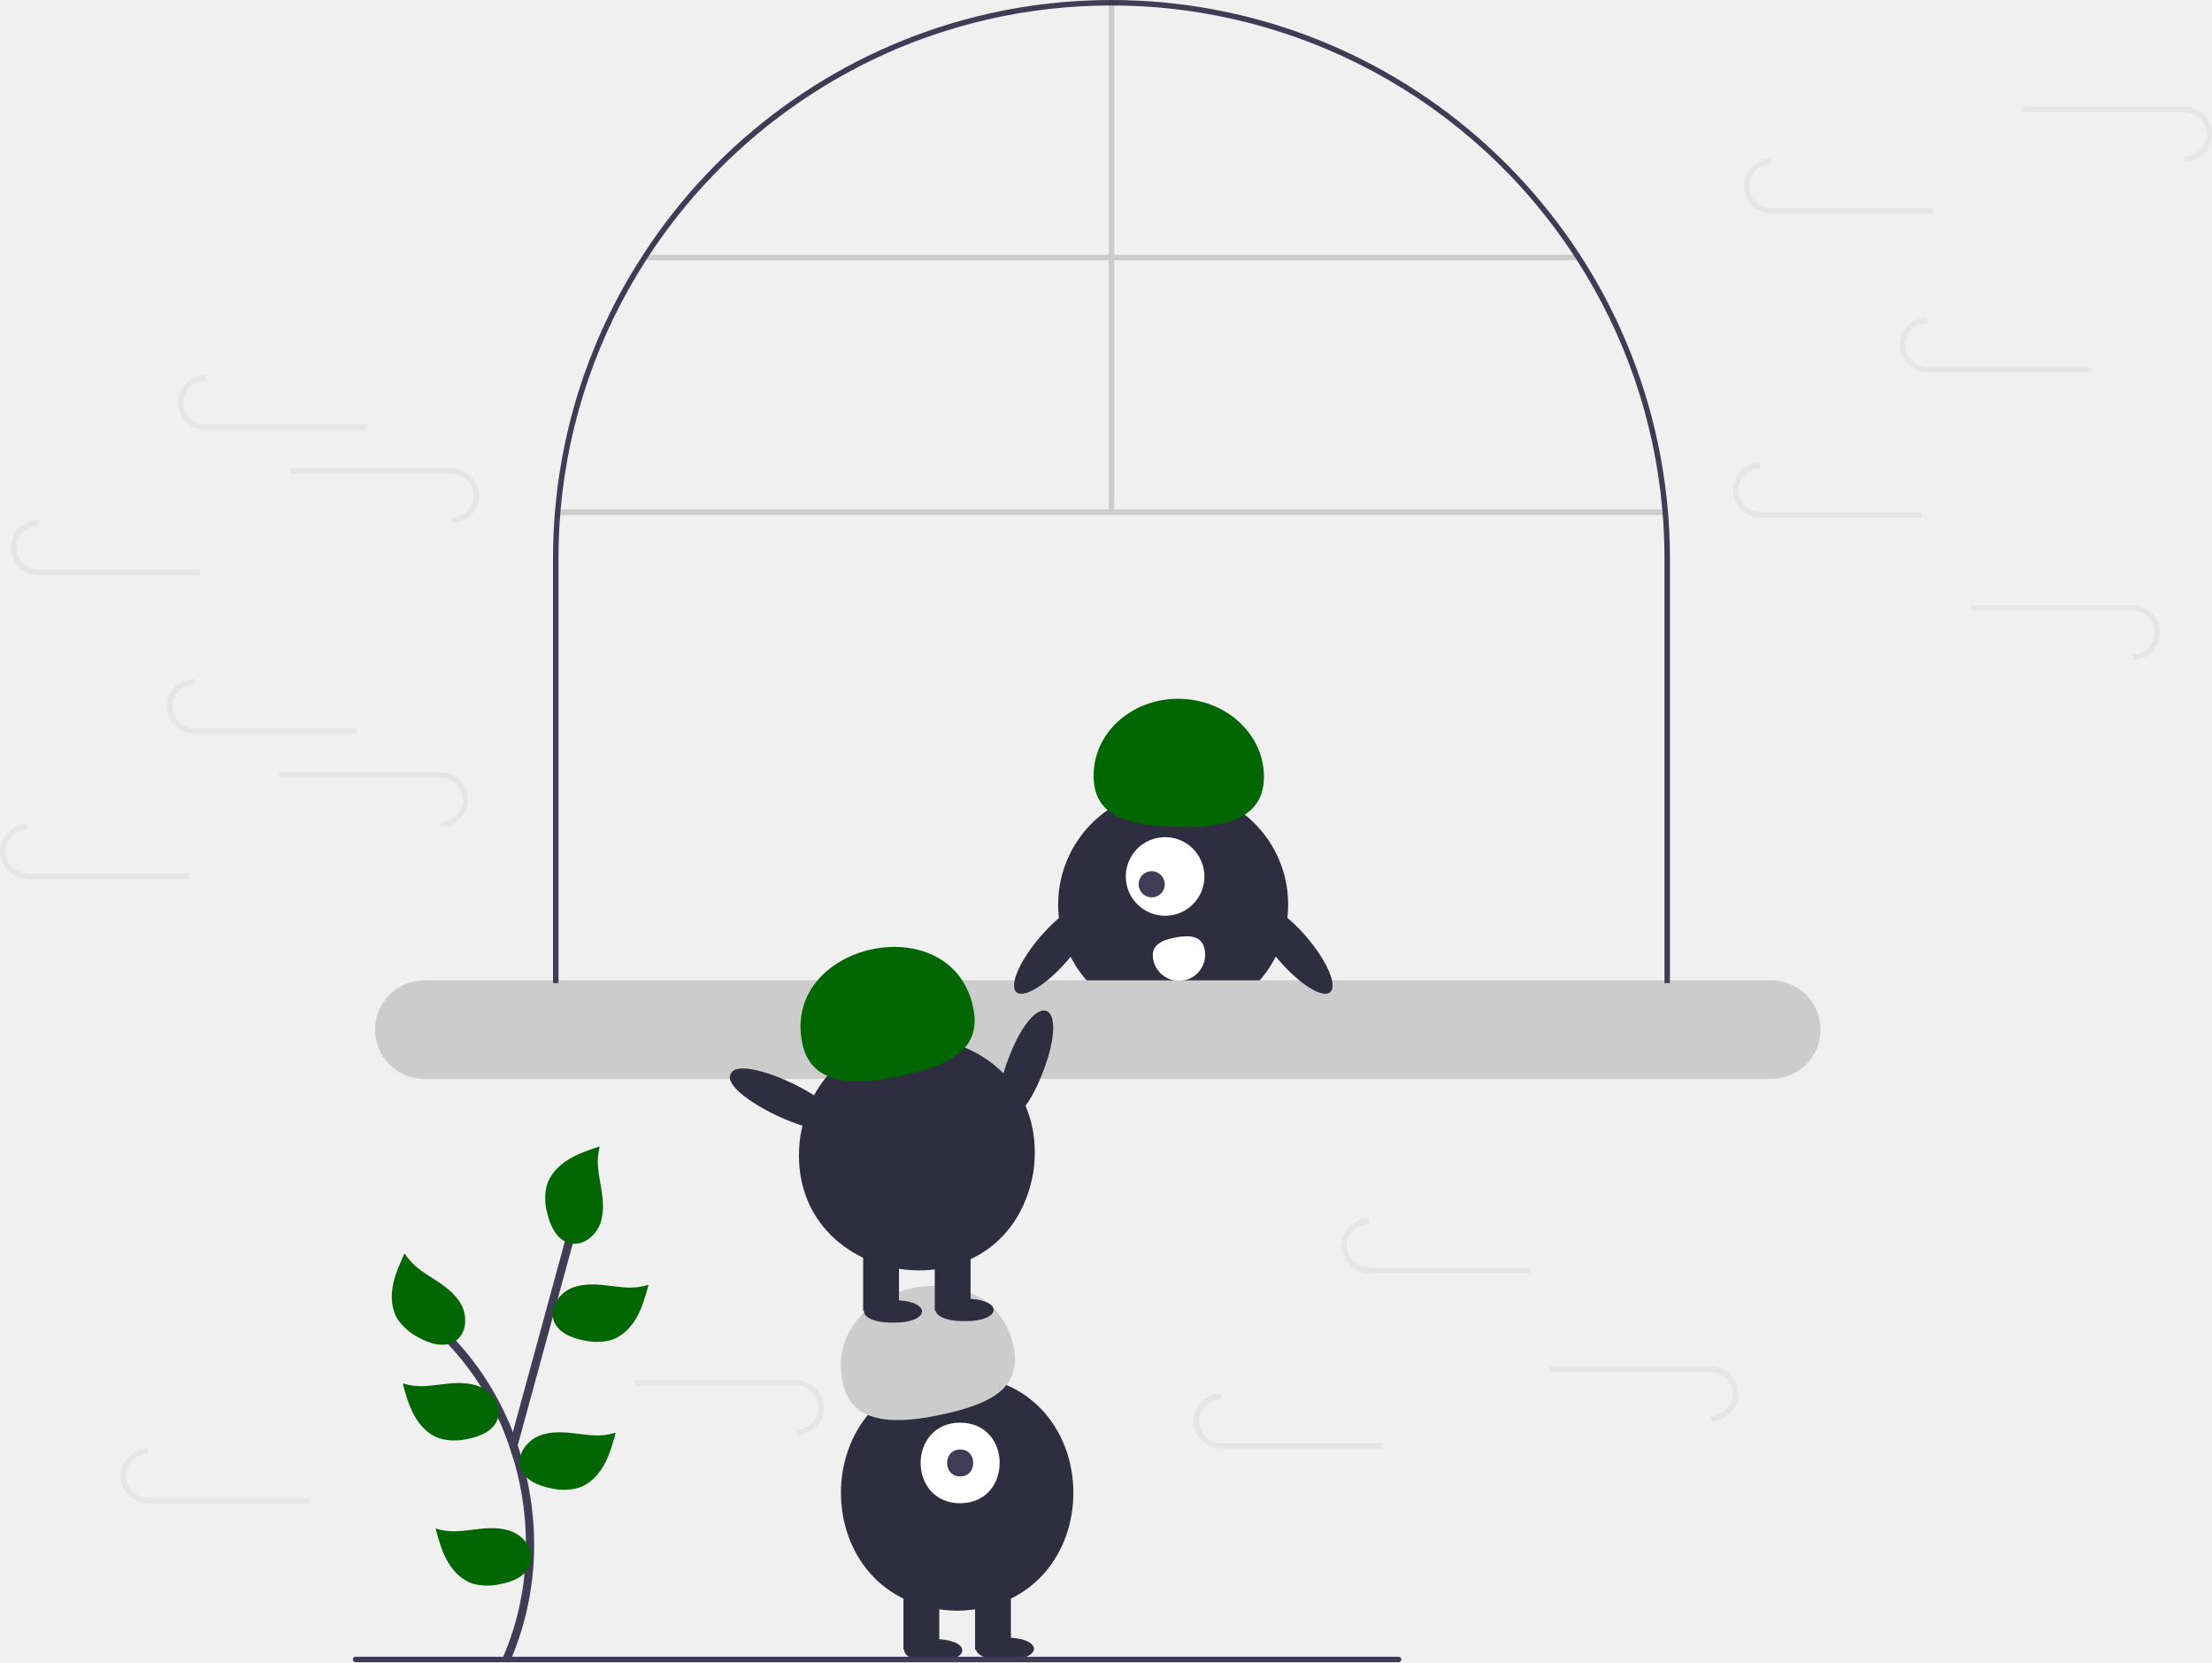
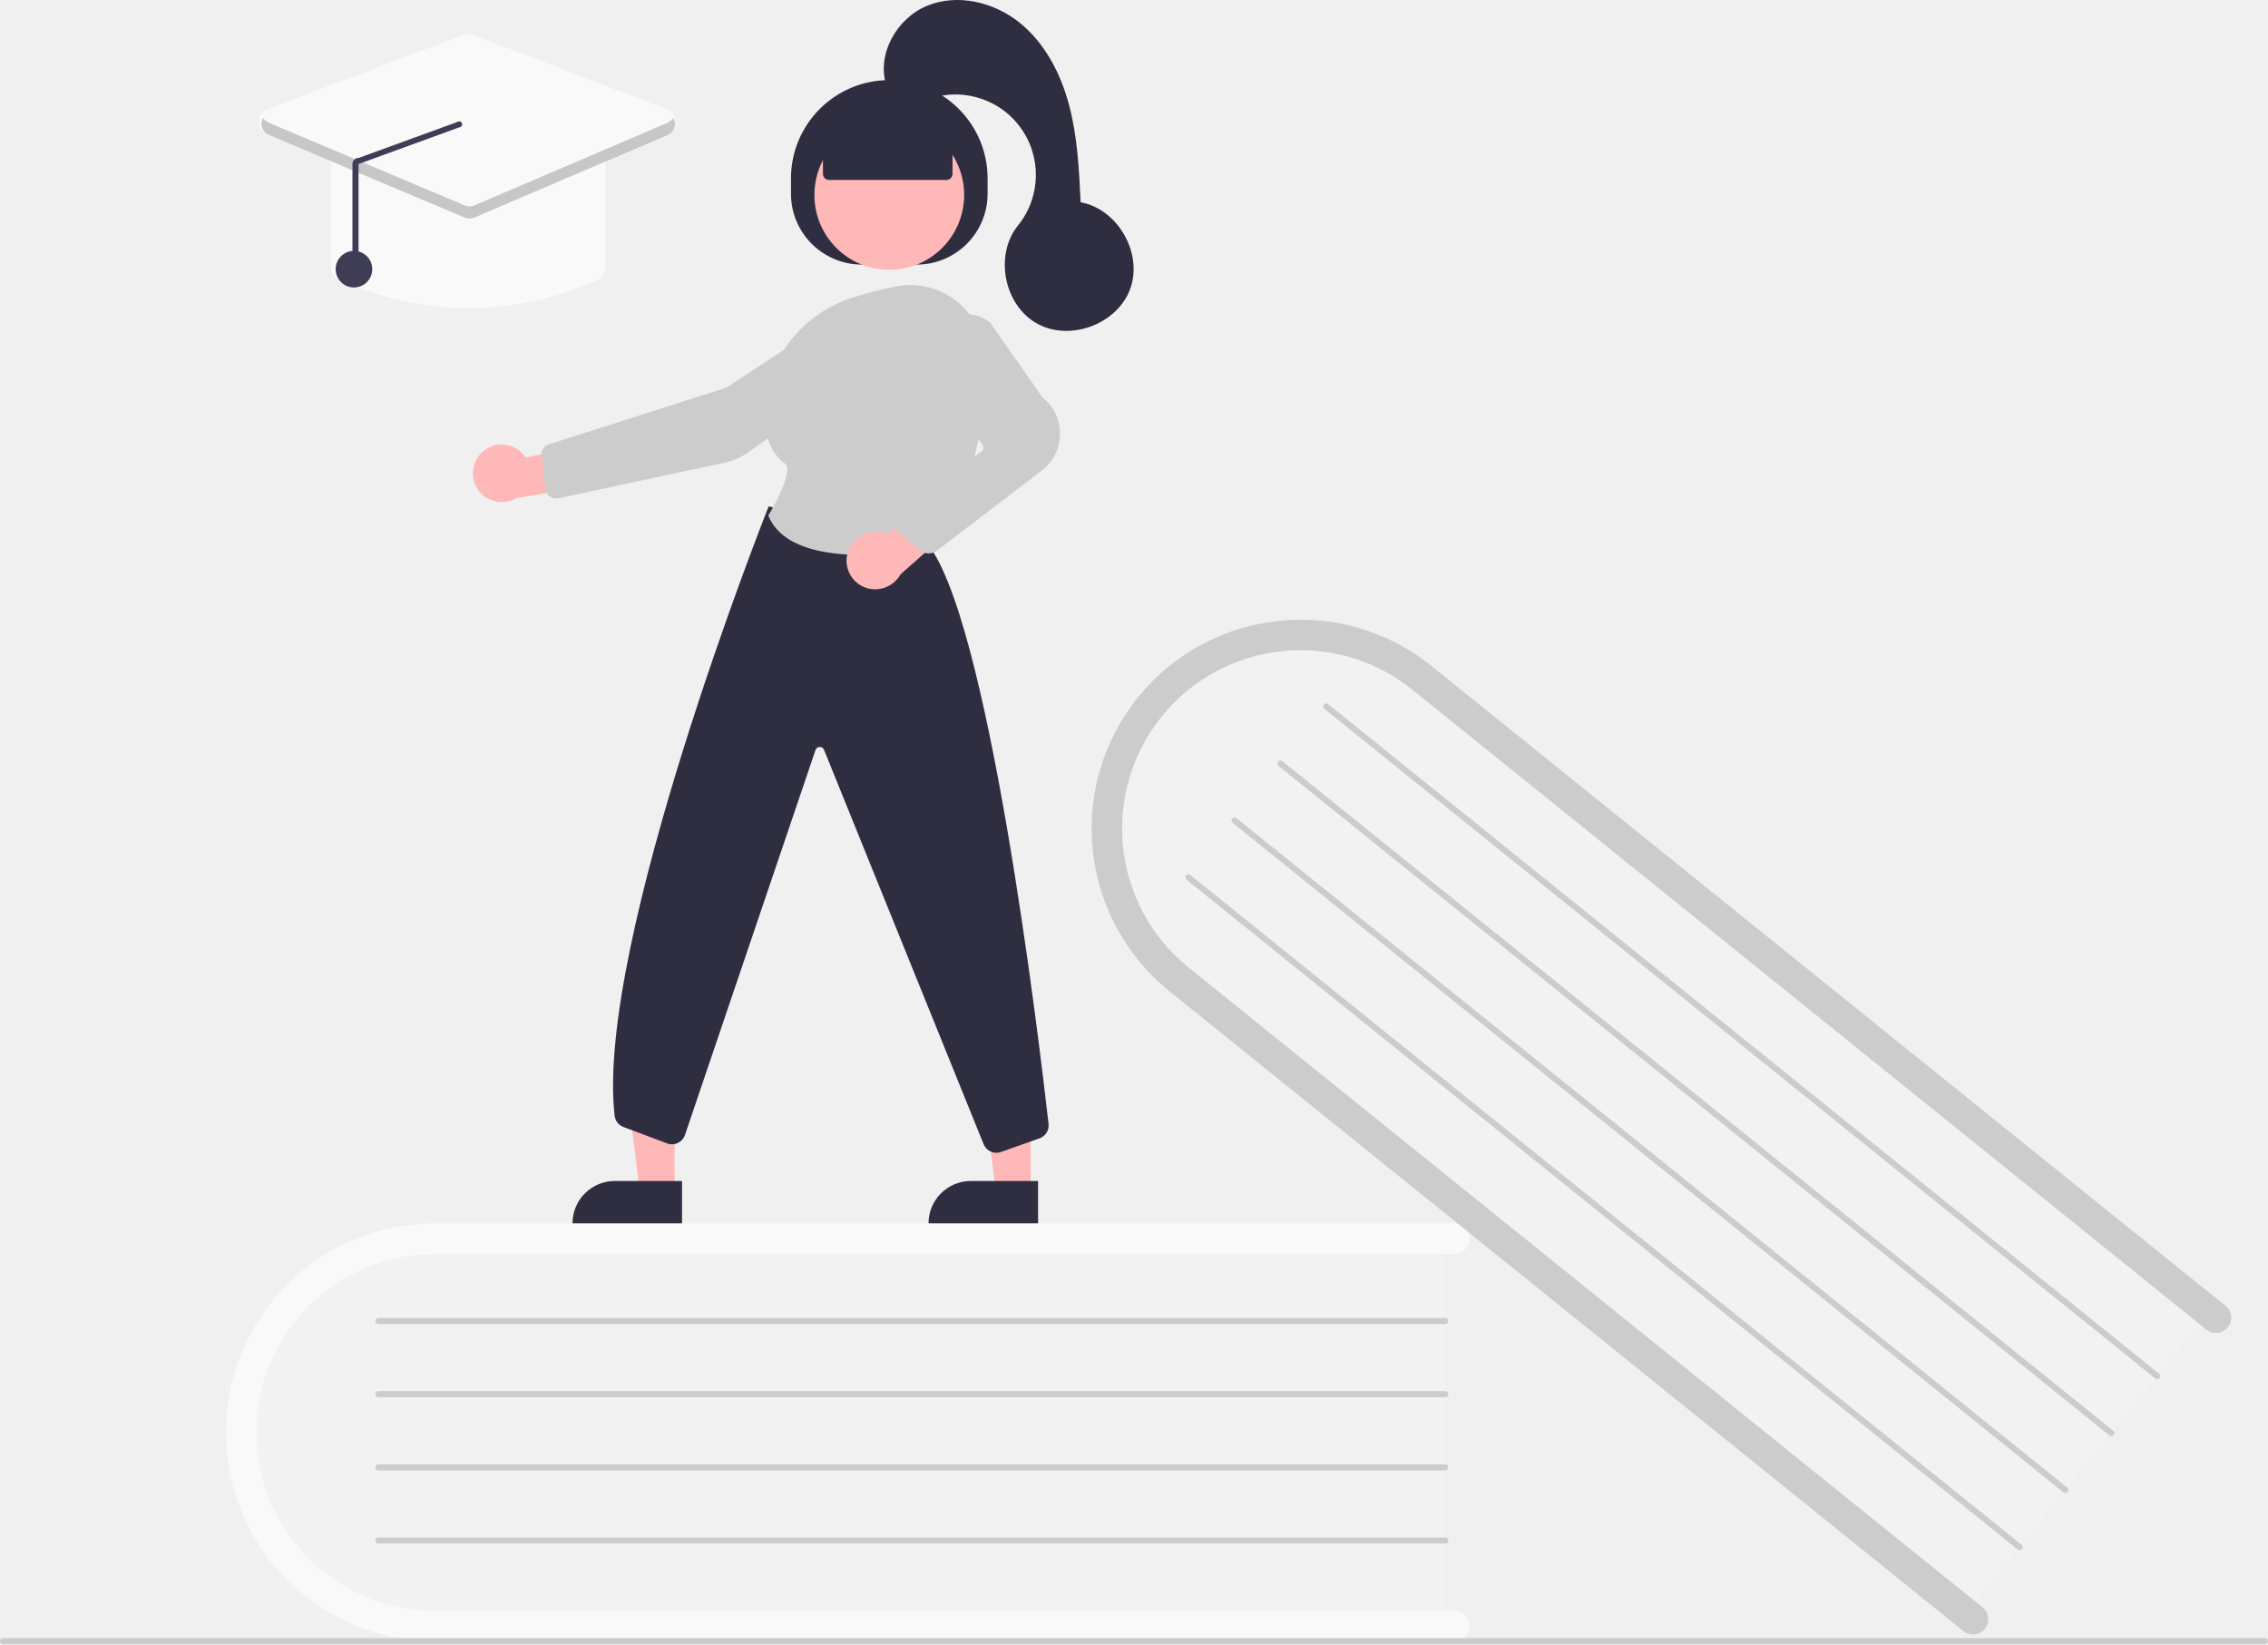
- <svg xmlns="http://www.w3.org/2000/svg" id="ae81c40f-6eb7-45b1-b509-6cf6baf1840d" data-name="Layer 1" width="808" height="607.018" viewBox="0 0 808 607.018">
-   <rect x="203.7" y="186.04" width="405.24" height="2" fill="#ccc" />
-   <rect x="405" y="1.002" width="2" height="186.036" fill="#ccc" />
-   <rect x="235.35" y="93.02" width="341.3" height="2" fill="#ccc" />
-   <path d="M666.54,476.833a41.97,41.97,0,0,1-10.39,27.66c-.6.69-1.23,1.35-1.87,2h-59.5c-.64-.65-1.27-1.31-1.87-2a41.846,41.846,0,0,1-8.59-15.45s.01,0,0-.01a42.017,42.017,0,0,1-1.8-12.2,40.808,40.808,0,0,1,.31-5.09,42.013,42.013,0,0,1,83.39-.11A42.463,42.463,0,0,1,666.54,476.833Z" transform="translate(-196 -146.4908)" fill="#2f2e41" />
-   <polygon points="375.58 360.002 370.44 360.002 374.43 358.002 374.55 357.942 374.58 358.002 375.58 360.002" fill="#2f2e41" />
-   <polygon points="410.61 360.002 405.47 360.002 406.47 358.002 406.5 357.942 406.62 358.002 410.61 360.002" fill="#2f2e41" />
-   <circle cx="425.588" cy="320.067" r="14.359" fill="#fff" />
-   <ellipse cx="616.686" cy="469.411" rx="4.766" ry="4.8" transform="translate(-347.3005 427.0596) rotate(-45)" fill="#3f3d56" />
-   <path d="M657.671,431.129c.632-15.554-12.773-28.728-29.941-29.425s-31.597,11.346-32.229,26.9,11.302,19.087,28.47,19.785S657.039,446.683,657.671,431.129Z" transform="translate(-196 -146.4908)" fill="#026702" />
-   <path d="M636.068,493.391a9.572,9.572,0,1,1-18.835,3.429l-.003-.018c-.942-5.202,3.08-7.043,8.283-7.985S635.126,488.189,636.068,493.391Z" transform="translate(-196 -146.4908)" fill="#fff" />
-   <path d="M843,504.491H351a18,18,0,0,0,0,36H843a18,18,0,0,0,0-36Z" transform="translate(-196 -146.4908)" fill="#ccc" />
-   <path d="M806,350.491v155h-2v-155q0-8.055-.63-15.96c-.05-.67-.1-1.33-.16-2a200.662,200.662,0,0,0-31.2-91.02c-.43-.67-.86-1.33-1.3-2a201.969,201.969,0,0,0-167.71-91.01c-.33-.01-.67-.01-1-.01s-.67,0-1,.01q-5.685.015-11.28.36a200.469,200.469,0,0,0-43.17,7.37,199.601,199.601,0,0,0-23.43,8.3,203.248,203.248,0,0,0-89.83,74.98c-.44.67-.87,1.33-1.3,2a200.662,200.662,0,0,0-31.2,91.02c-.06.67-.11,1.33-.16,2Q400,342.436,400,350.491v155h-2v-155q0-9.12.79-18.03a202.465,202.465,0,0,1,32.25-93.15,204.174,204.174,0,0,1,116.58-85.46,202.849,202.849,0,0,1,43.02-7.04q5.64-.315,11.36-.32a204.228,204.228,0,0,1,203.21,186.02Q805.99,341.391,806,350.491Z" transform="translate(-196 -146.4908)" fill="#3f3d56" />
-   <path d="M545.635,648.565c56.612.967,56.603,85.176-.002,86.135C489.023,733.733,489.032,649.524,545.635,648.565Z" transform="translate(-196 -146.4908)" fill="#2f2e41" />
-   <rect x="330.01" y="578.941" width="13.084" height="23.442" fill="#2f2e41" />
-   <rect x="356.177" y="578.941" width="13.084" height="23.442" fill="#2f2e41" />
-   <path d="M536.913,745.058c14.138-.1,14.138,8.278-.001,8.177C522.775,753.335,522.775,744.957,536.913,745.058Z" transform="translate(-196 -146.4908)" fill="#2f2e41" />
-   <path d="M563.08,744.513c14.138-.1,14.138,8.278-.001,8.177C548.943,752.79,548.943,744.411,563.08,744.513Z" transform="translate(-196 -146.4908)" fill="#2f2e41" />
-   <path d="M546.726,666.01c19.25.086,19.248,29.355-.001,29.438C527.476,695.362,527.478,666.094,546.726,666.01Z" transform="translate(-196 -146.4908)" fill="#fff" />
-   <path d="M546.726,675.823c6.366-.093,6.366,9.907-0,9.813C540.36,685.729,540.36,675.729,546.726,675.823Z" transform="translate(-196 -146.4908)" fill="#3f3d56" />
-   <path d="M503.859,651.581c-8.091-36.891,53.888-50.724,62.251-13.898,3.477,15.572-7.915,21.316-25.105,25.154S507.336,667.155,503.859,651.581Z" transform="translate(-196 -146.4908)" fill="#ccc" />
-   <path d="M564.409,532.946c10.033-26.274,22.679-21.439,12.629,4.828C567.005,564.047,554.359,559.213,564.409,532.946Z" transform="translate(-196 -146.4908)" fill="#2f2e41" />
-   <path d="M488.405,560.983c10.023-55.726,93.143-42.229,85.022,13.799C563.405,630.507,480.284,617.009,488.405,560.983Z" transform="translate(-196 -146.4908)" fill="#2f2e41" />
-   <rect x="315.291" y="455.191" width="13.084" height="23.442" fill="#2f2e41" />
-   <rect x="341.458" y="455.191" width="13.084" height="23.442" fill="#2f2e41" />
-   <path d="M522.194,621.307c14.138-.1,14.138,8.278-.001,8.177C508.056,629.585,508.056,621.206,522.194,621.307Z" transform="translate(-196 -146.4908)" fill="#2f2e41" />
-   <path d="M548.361,620.762c14.138-.1,14.138,8.278-.001,8.177C534.224,629.04,534.223,620.661,548.361,620.762Z" transform="translate(-196 -146.4908)" fill="#2f2e41" />
-   <path d="M489.139,527.831c-8.091-36.891,53.888-50.724,62.251-13.898,3.477,15.572-7.915,21.316-25.105,25.154S492.617,543.404,489.139,527.831Z" transform="translate(-196 -146.4908)" fill="#026702" />
-   <path d="M462.952,538.671c3.044-8.19,43.332,10.918,38.912,18.457C498.821,565.317,458.532,546.209,462.952,538.671Z" transform="translate(-196 -146.4908)" fill="#2f2e41" />
-   <ellipse cx="668.205" cy="492.895" rx="6.594" ry="21.006" transform="translate(-355.8591 407.6664) rotate(-40.64516)" fill="#2f2e41" />
-   <ellipse cx="580.971" cy="492.895" rx="21.006" ry="6.594" transform="translate(-367.4456 466.162) rotate(-49.35484)" fill="#2f2e41" />
-   <path d="M959,282.493H900a10,10,0,0,1,0-20v2a8,8,0,0,0,0,16h59Z" transform="translate(-196 -146.4908)" fill="#e6e6e6" />
-   <path d="M898,335.493H839a10,10,0,0,1,0-20v2a8,8,0,0,0,0,16h59Z" transform="translate(-196 -146.4908)" fill="#e6e6e6" />
-   <path d="M975,387.493v-2a8,8,0,0,0,0-16H916v-2h59a10,10,0,0,1,0,20Z" transform="translate(-196 -146.4908)" fill="#e6e6e6" />
-   <path d="M994,205.493v-2a8,8,0,0,0,0-16H935v-2h59a10,10,0,0,1,0,20Z" transform="translate(-196 -146.4908)" fill="#e6e6e6" />
-   <path d="M902,224.493H843a10,10,0,0,1,0-20v2a8,8,0,0,0,0,16h59Z" transform="translate(-196 -146.4908)" fill="#e6e6e6" />
-   <path d="M326,414.493H267a10,10,0,0,1,0-20v2a8,8,0,0,0,0,16h59Z" transform="translate(-196 -146.4908)" fill="#e6e6e6" />
-   <path d="M357,448.493v-2a8,8,0,0,0,0-16H298v-2h59a10,10,0,0,1,0,20Z" transform="translate(-196 -146.4908)" fill="#e6e6e6" />
-   <path d="M265,467.493H206a10,10,0,0,1,0-20v2a8,8,0,0,0,0,16h59Z" transform="translate(-196 -146.4908)" fill="#e6e6e6" />
-   <path d="M330,303.493H271a10,10,0,0,1,0-20v2a8,8,0,0,0,0,16h59Z" transform="translate(-196 -146.4908)" fill="#e6e6e6" />
-   <path d="M361,337.493v-2a8,8,0,0,0,0-16H302v-2h59a10,10,0,0,1,0,20Z" transform="translate(-196 -146.4908)" fill="#e6e6e6" />
-   <path d="M269,356.493H210a10,10,0,0,1,0-20v2a8,8,0,0,0,0,16h59Z" transform="translate(-196 -146.4908)" fill="#e6e6e6" />
-   <path d="M755,611.493H696a10,10,0,0,1,0-20v2a8,8,0,0,0,0,16h59Z" transform="translate(-196 -146.4908)" fill="#e6e6e6" />
-   <path d="M821,665.493v-2a8,8,0,0,0,0-16H762v-2h59a10,10,0,0,1,0,20Z" transform="translate(-196 -146.4908)" fill="#e6e6e6" />
-   <path d="M701,675.493H642a10,10,0,0,1,0-20v2a8,8,0,0,0,0,16h59Z" transform="translate(-196 -146.4908)" fill="#e6e6e6" />
-   <path d="M487,670.493v-2a8,8,0,0,0,0-16H428v-2h59a10,10,0,0,1,0,20Z" transform="translate(-196 -146.4908)" fill="#e6e6e6" />
-   <path d="M309,695.493H250a10,10,0,0,1,0-20v2a8,8,0,0,0,0,16h59Z" transform="translate(-196 -146.4908)" fill="#e6e6e6" />
-   <path d="M706.886,753.493h-381a1,1,0,0,1,0-2h381a1,1,0,0,1,0,2Z" transform="translate(-196 -146.4908)" fill="#3f3d56" />
-   <path d="M382.53,752.723c-.77,1.77-3.35.24-2.59-1.51a100.86,100.86,0,0,0,7.17-25.9,109.443,109.443,0,0,0-3.45-45.66c-.16-.53-.32-1.07-.48-1.6-.38-1.22-.78-2.44-1.2-3.64a103.062,103.062,0,0,0-22.68-37.46c-1.33-1.4.79-3.52,2.12-2.12a103.417,103.417,0,0,1,16.34,22.52,108.082,108.082,0,0,1,5.58,12.08c.63,1.61,1.22,3.24,1.78,4.87a114.241,114.241,0,0,1,5.81,30.06A107.162,107.162,0,0,1,382.53,752.723Z" transform="translate(-196 -146.4908)" fill="#3f3d56" />
-   <path d="M405.43,599.893q-4.995,18.285-9.98,36.57-5.175,18.93-10.33,37.84-.735,2.685-1.46,5.35c-.16-.53-.32-1.07-.48-1.6-.38-1.22-.78-2.44-1.2-3.64.45-1.66.9-3.32,1.36-4.98q.93-3.405,1.86-6.81,8.67-31.77,17.34-63.53A1.5,1.5,0,0,1,405.43,599.893Z" transform="translate(-196 -146.4908)" fill="#3f3d56" />
-   <path d="M343.743,604.261c-1.748,3.836-3.513,7.722-4.269,11.869s-.412,8.652,1.831,12.222a20.339,20.339,0,0,0,7.421,6.459c4.187,2.388,9.631,4.075,13.635,1.392,4.044-2.71,4.474-8.833,2.208-13.142s-6.475-7.199-10.582-9.813-7.325-4.681-9.988-8.757Z" transform="translate(-196 -146.4908)" fill="#026702" />
-   <path d="M414.996,565.171c-4.006,1.315-8.058,2.652-11.62,4.907s-6.64,5.562-7.744,9.631a20.339,20.339,0,0,0,.282,9.834c1.083,4.697,3.533,9.843,8.22,10.968,4.734,1.136,9.527-2.698,11.158-7.285s.903-9.64.041-14.431S413.809,570.237,415,565.517Z" transform="translate(-196 -146.4908)" fill="#026702" />
-   <path d="M343.116,651.743c1.113,4.067,2.245,8.181,4.319,11.851s5.222,6.911,9.231,8.217a20.339,20.339,0,0,0,9.836.211c4.745-.846,10.007-3.035,11.366-7.66,1.372-4.671-2.217-9.65-6.716-11.509s-9.583-1.385-14.411-.764-8.624,1.093-13.279-.333Z" transform="translate(-196 -146.4908)" fill="#026702" />
-   <path d="M355.116,704.743c1.113,4.067,2.245,8.181,4.319,11.851s5.222,6.911,9.231,8.217a20.339,20.339,0,0,0,9.836.211c4.745-.846,10.007-3.035,11.366-7.66,1.372-4.671-2.217-9.65-6.716-11.509s-9.583-1.385-14.411-.764-8.624,1.093-13.279-.333Z" transform="translate(-196 -146.4908)" fill="#026702" />
-   <path d="M420.884,669.743c-1.113,4.067-2.245,8.181-4.319,11.851s-5.222,6.911-9.231,8.217a20.339,20.339,0,0,1-9.836.211c-4.745-.846-10.007-3.035-11.366-7.66-1.372-4.671,2.217-9.65,6.716-11.509s9.583-1.385,14.411-.764,8.624,1.093,13.279-.333Z" transform="translate(-196 -146.4908)" fill="#026702" />
-   <path d="M432.884,615.743c-1.113,4.067-2.245,8.181-4.319,11.851s-5.222,6.911-9.231,8.217a20.339,20.339,0,0,1-9.836.211c-4.745-.846-10.007-3.035-11.366-7.66-1.372-4.671,2.217-9.65,6.716-11.509s9.583-1.385,14.411-.764,8.624,1.093,13.279-.333Z" transform="translate(-196 -146.4908)" fill="#026702" />
+ <svg xmlns="http://www.w3.org/2000/svg" id="b7798a4d-5163-44df-883c-b45df1683271" data-name="Layer 1" width="744" height="539.286" viewBox="0 0 744 539.286">
+   <path d="M702.114,584.643v130H376.415c-37.109,0-67.301-29.16-67.301-65s30.192-65,67.301-65Z" transform="translate(-228 -180.357)" fill="#f2f2f2" />
+   <path d="M710.114,713.643a5.002,5.002,0,0,1-5,5h-334.5a68.5,68.5,0,1,1,0-137h334.5a5,5,0,0,1,0,10h-334.5a58.5,58.5,0,1,0,0,117h334.5A5.002,5.002,0,0,1,710.114,713.643Z" transform="translate(-228 -180.357)" fill="#f9f9f9" />
+   <path d="M702.114,614.643h-350a1,1,0,1,1,0-2h350a1,1,0,0,1,0,2Z" transform="translate(-228 -180.357)" fill="#ccc" />
+   <path d="M702.114,638.643h-350a1,1,0,1,1,0-2h350a1,1,0,0,1,0,2Z" transform="translate(-228 -180.357)" fill="#ccc" />
+   <path d="M702.114,662.643h-350a1,1,0,1,1,0-2h350a1,1,0,0,1,0,2Z" transform="translate(-228 -180.357)" fill="#ccc" />
+   <path d="M702.114,686.643h-350a1,1,0,1,1,0-2h350a1,1,0,0,1,0,2Z" transform="translate(-228 -180.357)" fill="#ccc" />
+   <path d="M953.832,609.114,872.267,710.342,618.652,505.992c-28.896-23.283-34.111-64.932-11.624-92.84s64.292-31.671,93.189-8.388Z" transform="translate(-228 -180.357)" fill="#f2f2f2" />
+   <path d="M879.124,714.583a5.002,5.002,0,0,1-7.031.756L611.625,505.467a68.5,68.5,0,0,1,85.957-106.679L958.05,608.66a5,5,0,1,1-6.274,7.787L691.307,406.575a58.5,58.5,0,1,0-73.408,91.106L878.367,707.553A5.002,5.002,0,0,1,879.124,714.583Z" transform="translate(-228 -180.357)" fill="#ccc" />
+   <path d="M935.009,632.474,662.471,412.877a1,1,0,1,1,1.255-1.557L936.264,630.917a1,1,0,1,1-1.255,1.557Z" transform="translate(-228 -180.357)" fill="#ccc" />
+   <path d="M919.951,651.163,647.413,431.565a1,1,0,0,1,1.255-1.557L921.206,649.605a1,1,0,1,1-1.255,1.557Z" transform="translate(-228 -180.357)" fill="#ccc" />
+   <path d="M904.893,669.851,632.355,450.254a1,1,0,0,1,1.255-1.557L906.148,668.294a1,1,0,1,1-1.255,1.557Z" transform="translate(-228 -180.357)" fill="#ccc" />
+   <path d="M889.835,688.539,617.297,468.942a1,1,0,1,1,1.255-1.557L891.089,686.982a1,1,0,1,1-1.255,1.557Z" transform="translate(-228 -180.357)" fill="#ccc" />
+   <path d="M971,719.643H229a1,1,0,0,1,0-2H971a1,1,0,0,1,0,2Z" transform="translate(-228 -180.357)" fill="#ccc" />
+   <polygon points="338.081 390.622 326.649 390.621 321.212 346.525 338.085 346.527 338.081 390.622" fill="#ffb8b8" />
+   <path d="M318.482,387.355h22.048a0,0,0,0,1,0,0v13.882a0,0,0,0,1,0,0H304.6a0,0,0,0,1,0,0v0A13.882,13.882,0,0,1,318.482,387.355Z" fill="#2f2e41" />
+   <polygon points="221.286 390.622 209.854 390.621 204.417 346.525 221.29 346.527 221.286 390.622" fill="#ffb8b8" />
+   <path d="M201.688,387.355h22.048a0,0,0,0,1,0,0v13.882a0,0,0,0,1,0,0H187.806a0,0,0,0,1,0,0v0A13.882,13.882,0,0,1,201.688,387.355Z" fill="#2f2e41" />
+   <path d="M487.471,243.89v-5a32.25,32.25,0,0,1,32.25-32.25h0a32.25,32.25,0,0,1,32.25,32.25v5a23.25,23.25,0,0,1-23.25,23.25h-18A23.25,23.25,0,0,1,487.471,243.89Z" transform="translate(-228 -180.357)" fill="#2f2e41" />
+   <circle cx="291.721" cy="63.942" r="24.561" fill="#ffb8b8" />
+   <path d="M634.488,376.475" transform="translate(-228 -180.357)" fill="#ffb8b8" />
+   <path d="M386.125,328.713A9.377,9.377,0,0,1,400.405,330.39l21.055-3.983,5.541,12.205-29.812,5.207a9.428,9.428,0,0,1-11.064-15.106Z" transform="translate(-228 -180.357)" fill="#ffb8b8" />
+   <path d="M500.573,284.328l.275.417L466.322,307.49l-58.258,18.603a3.508,3.508,0,0,0-2.412,3.738l1.271,10.947a3.501,3.501,0,0,0,4.21,3.018l54.83-11.753a19.806,19.806,0,0,0,7.371-3.245L512.122,301.201a10.02,10.02,0,0,0,4.158-8.947,9.975,9.975,0,0,0-15.433-7.508Z" transform="translate(-228 -180.357)" fill="#ccc" />
+   <path d="M554.853,558.466a4.518,4.518,0,0,1-4.138-2.701l-52.41-129.501a1.5,1.5,0,0,0-2.809.158L452.739,552.495a4.501,4.501,0,0,1-5.882,2.891l-14.338-5.377a4.489,4.489,0,0,1-2.897-3.705c-6.45-56.192,49.8-198.03,50.369-199.456l.157-.395,51.277,11.343.107.116c20.458,22.318,37.273,163.082,40.437,191.074a4.479,4.479,0,0,1-2.971,4.747l-12.656,4.476A4.457,4.457,0,0,1,554.853,558.466Z" transform="translate(-228 -180.357)" fill="#2f2e41" />
+   <path d="M510.673,362.363c-12.424,0-26.274-2.477-30.538-12.701l-.098-.235.133-.218c3.365-5.521,7.813-14.94,5.422-16.709-4.709-3.482-6.994-9.21-6.792-17.025.44-16.966,12-32.029,28.766-37.482h0A127.642,127.642,0,0,1,521.829,274.321a24.281,24.281,0,0,1,20.133,4.972,24.526,24.526,0,0,1,9.096,18.871c.176,18.131-2.615,43.383-16.912,60.72a4.448,4.448,0,0,1-2.633,1.531A122.223,122.223,0,0,1,510.673,362.363Z" transform="translate(-228 -180.357)" fill="#ccc" />
+   <path d="M506.051,361.684a9.556,9.556,0,0,1,11.678-6.664,9.407,9.407,0,0,1,1.448.536l15.987-14.549,11.118,7.49-22.862,20.231a9.539,9.539,0,0,1-10.813,4.587A9.394,9.394,0,0,1,506.051,361.684Z" transform="translate(-228 -180.357)" fill="#ffb8b8" />
+   <path d="M532.632,361.869a4.488,4.488,0,0,1-2.845-1.015l-6.304-5.152a4.5,4.5,0,0,1,.109-7.055l26.442-20.28a1.503,1.503,0,0,0,.283-2.095L533.996,304.696a13.285,13.285,0,0,1,.887-17.114h0a13.248,13.248,0,0,1,17.888-1.431l.103.109,17.042,24.402a15.193,15.193,0,0,1-.36,24.186l-34.246,26.139A4.507,4.507,0,0,1,532.632,361.869Z" transform="translate(-228 -180.357)" fill="#ccc" />
+   <path d="M497.965,237.39V225.204l21.756-9.5,20.744,9.5v12.186a2,2,0,0,1-2,2h-38.5A2,2,0,0,1,497.965,237.39Z" transform="translate(-228 -180.357)" fill="#2f2e41" />
+   <path d="M518.722,208.257c-3.199-10.239,3.519-21.972,13.451-26.025s21.813-1.22,30.194,5.476,13.58,16.724,16.335,27.091,3.278,21.177,3.787,31.891c12.202,2.241,20.503,16.714,16.276,28.378s-19.873,17.459-30.678,11.362-13.935-22.485-6.136-32.134a26.374,26.374,0,0,0-30.688-40.91C525.248,215.902,517.702,209.368,518.722,208.257Z" transform="translate(-228 -180.357)" fill="#2f2e41" />
+   <path d="M381.614,281.44a104.449,104.449,0,0,1-42.348-9.275,4.473,4.473,0,0,1-2.652-4.104V231.643a4.505,4.505,0,0,1,4.5-4.5h81a4.505,4.505,0,0,1,4.5,4.5v36.418a4.473,4.473,0,0,1-2.652,4.104h0A104.449,104.449,0,0,1,381.614,281.44Z" transform="translate(-228 -180.357)" fill="#f9f9f9" />
+   <path d="M381.603,251.937a4.505,4.505,0,0,1-1.749-.352l-64.232-27.1a4.5,4.5,0,0,1,.153-8.353L380.008,191.765a4.484,4.484,0,0,1,3.211.007l63.372,24.368a4.5,4.5,0,0,1,.154,8.338L383.373,251.577A4.507,4.507,0,0,1,381.603,251.937Z" transform="translate(-228 -180.357)" fill="#f9f9f9" />
+   <circle cx="116.114" cy="88.286" r="6" fill="#3f3d56" />
+   <path d="M446.965,220.631,383.592,247.73a4,4,0,0,1-3.127.008l-64.232-27.099a3.925,3.925,0,0,1-1.913-1.681,3.997,3.997,0,0,0,1.913,5.681l64.232,27.099a4,4,0,0,0,3.127-.008l63.373-27.099a3.997,3.997,0,0,0,1.895-5.673A3.927,3.927,0,0,1,446.965,220.631Z" transform="translate(-228 -180.357)" opacity="0.2" />
+   <path d="M344.618,268.62a1,1,0,0,0,1-1V234.158l32.981-12.015a1,1,0,0,0,.03-2l-32.981,12.015a1.962,1.962,0,0,0-1.433.575,1.986,1.986,0,0,0-.596,1.425v33.461A1,1,0,0,0,344.618,268.62Z" transform="translate(-228 -180.357)" fill="#3f3d56" />
</svg>
